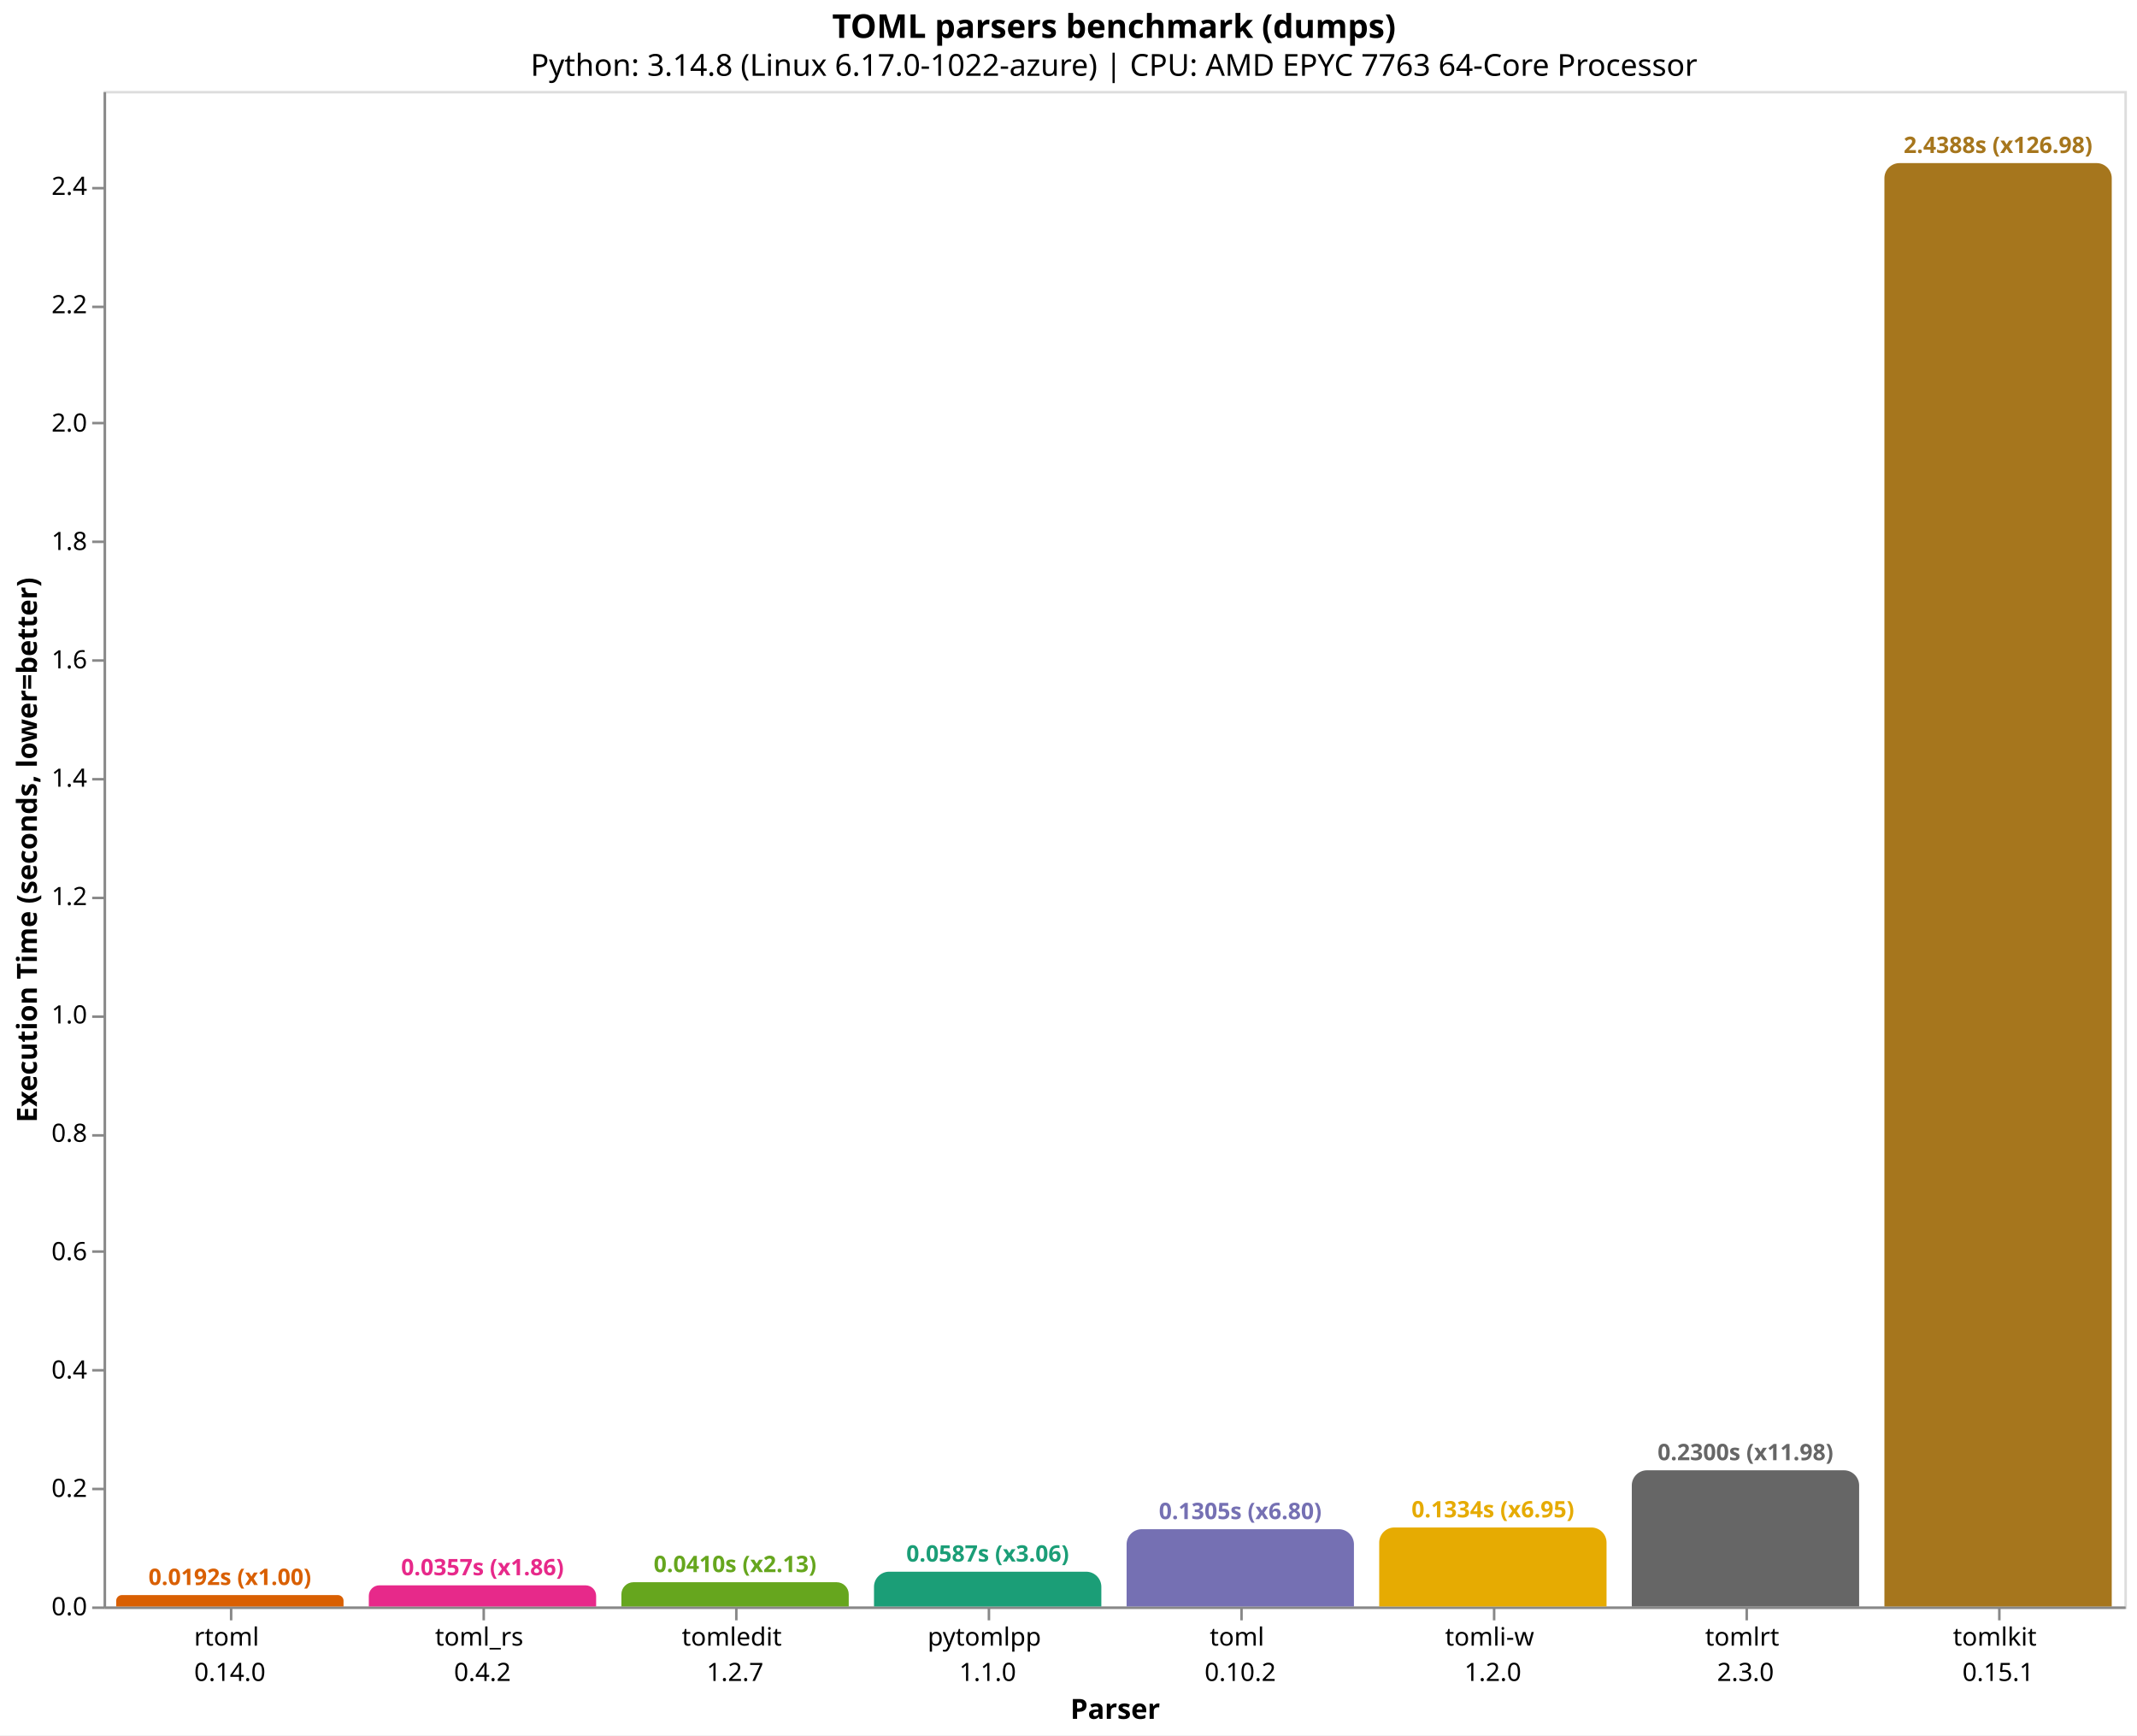
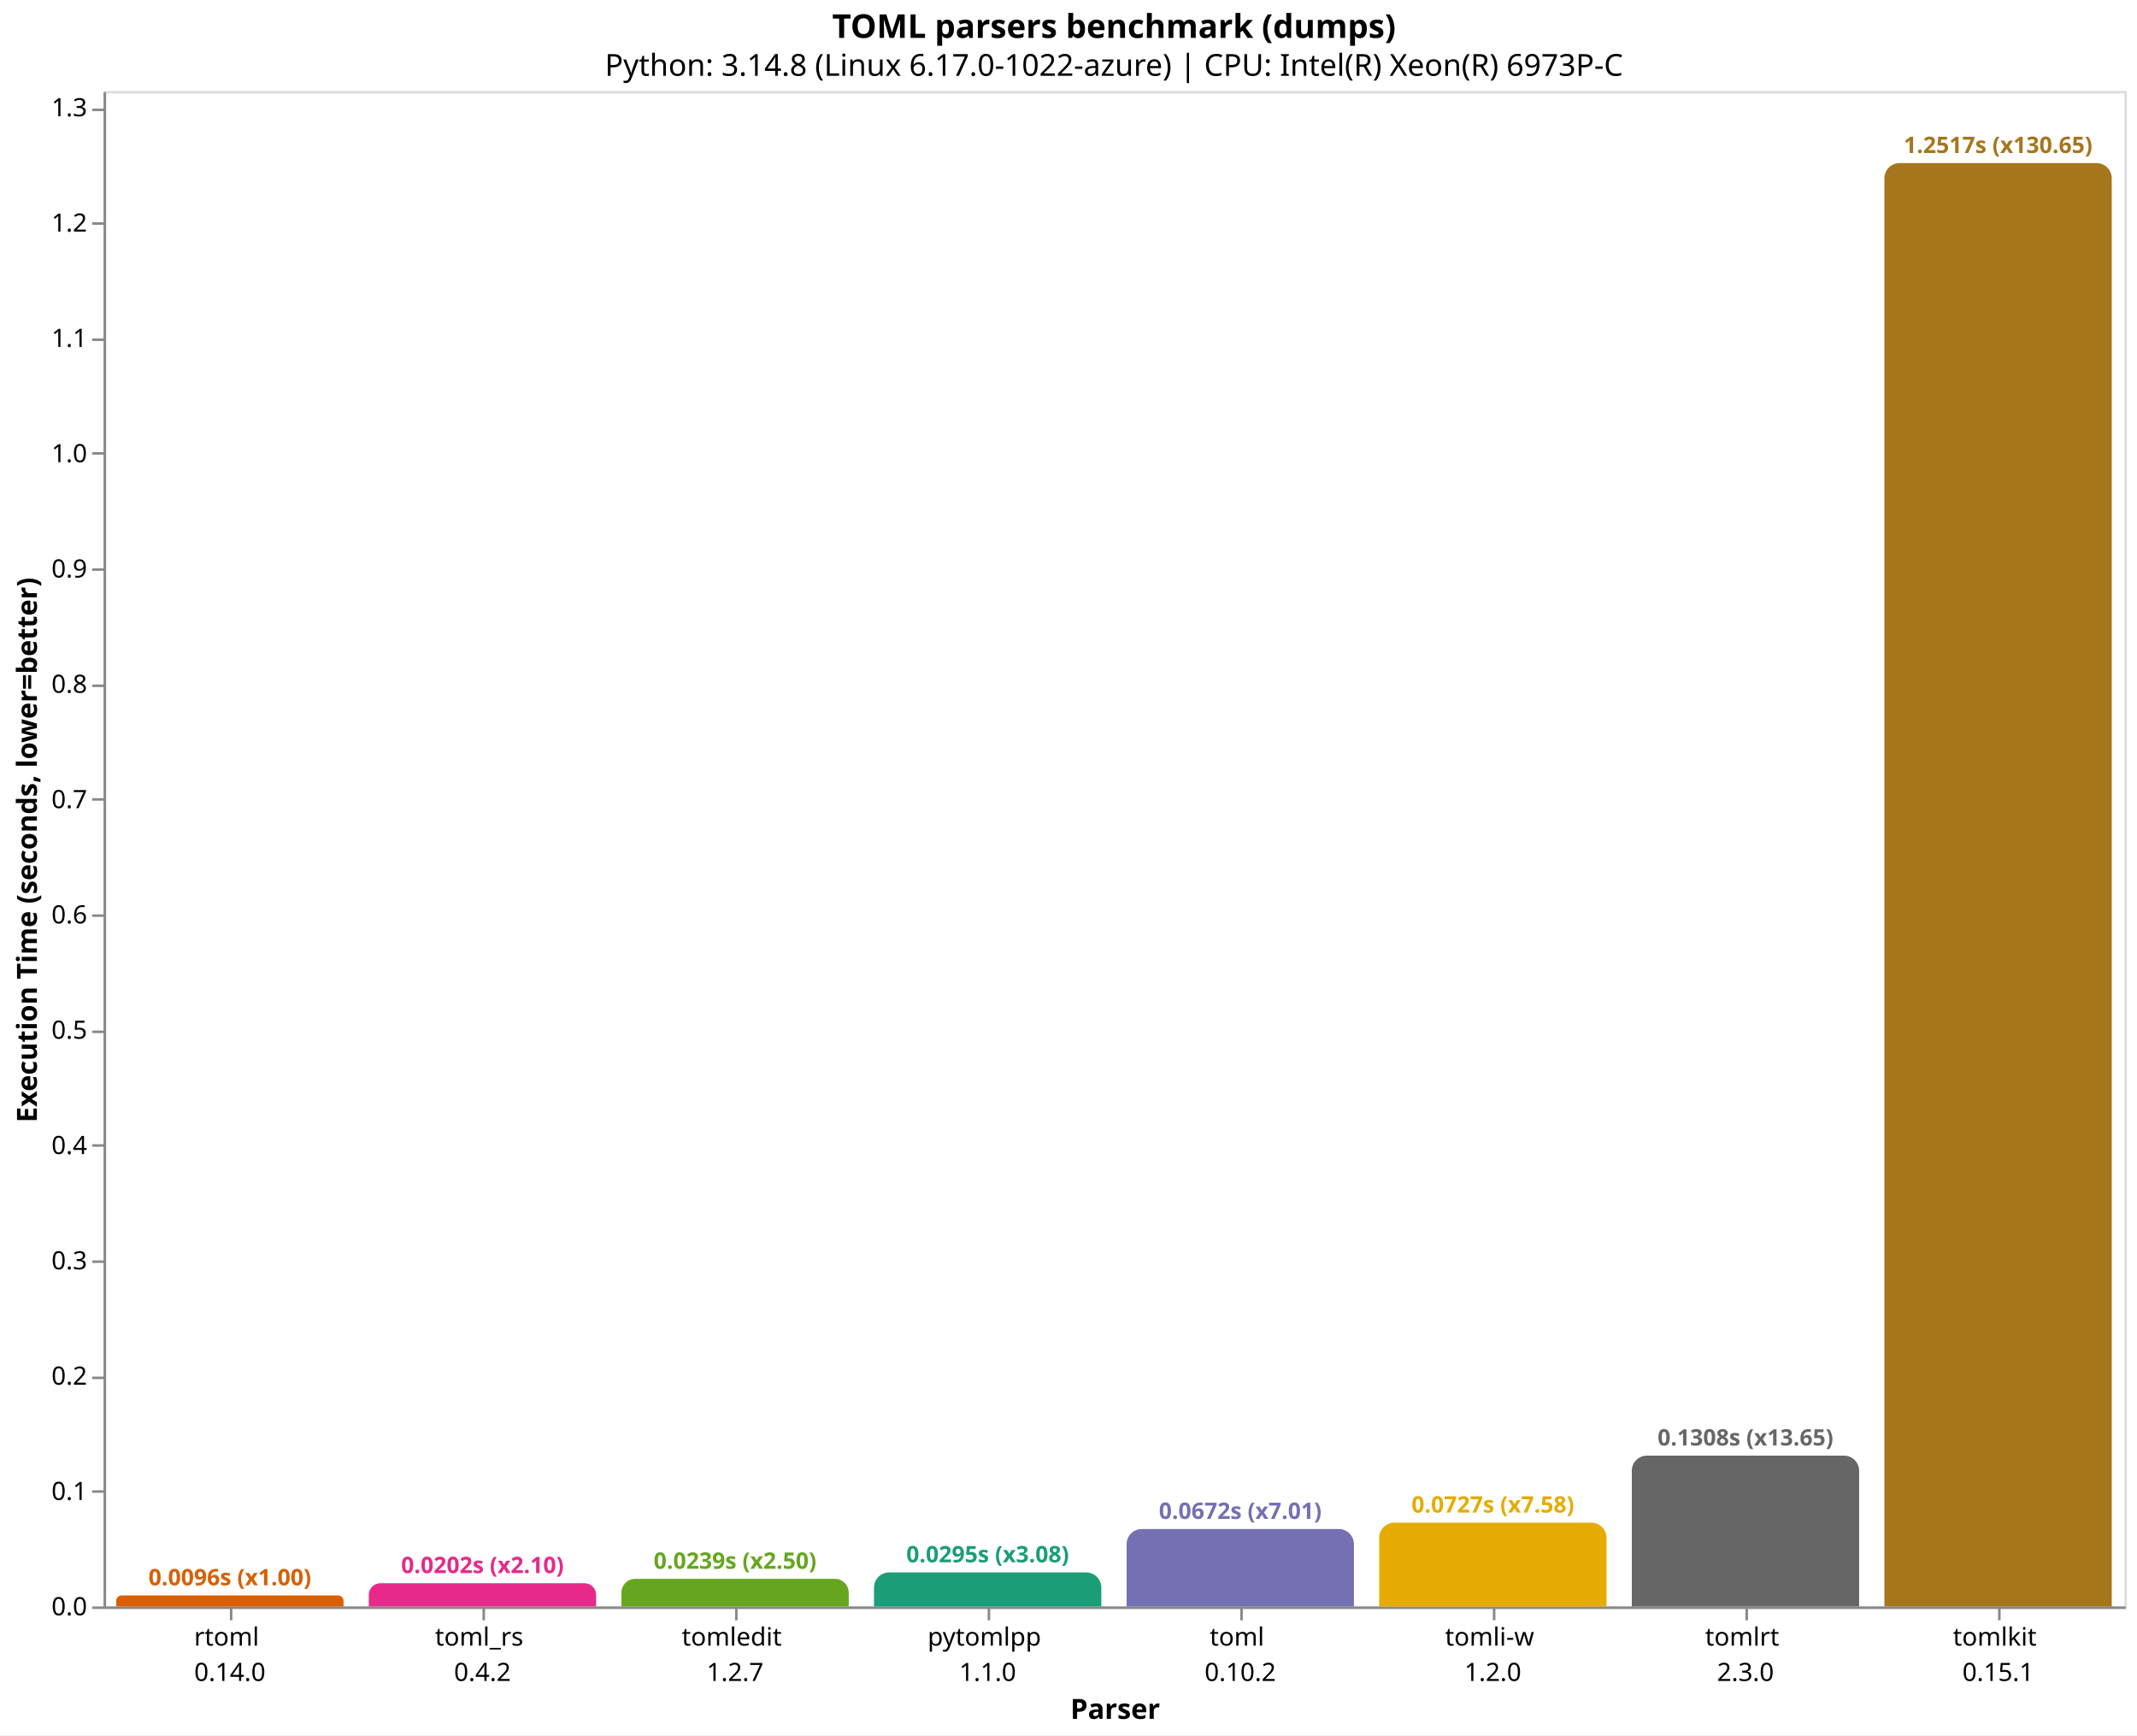
<svg xmlns="http://www.w3.org/2000/svg" version="1.1" class="marks" width="846" height="687" viewBox="0 0 846 687">
  <rect width="846" height="687" fill="white" />
  <g fill="none" stroke-miterlimit="10" transform="translate(41,36)">
    <g class="mark-group role-frame root" role="graphics-object" aria-roledescription="group mark container">
      <g transform="translate(0,0)">
        <path class="background" aria-hidden="true" d="M0.5,0.5h800v600h-800Z" stroke="#ddd" />
        <g>
          <g class="mark-group role-axis" role="graphics-symbol" aria-roledescription="axis" aria-label="X-axis titled 'Parser' for a discrete scale with 8 values: rtoml&#10;0.14.0, toml_rs&#10;0.4.2, tomledit&#10;1.2.7, pytomlpp&#10;1.1.0, toml&#10;0.10.2, ending with tomlkit&#10;0.15.1">
            <g transform="translate(0.5,600.5)">
              <path class="background" aria-hidden="true" d="M0,0h0v0h0Z" pointer-events="none" />
              <g>
                <g class="mark-rule role-axis-tick" pointer-events="none">
                  <line transform="translate(50,0)" x2="0" y2="5" stroke="#888" stroke-width="1" opacity="1" />
                  <line transform="translate(150,0)" x2="0" y2="5" stroke="#888" stroke-width="1" opacity="1" />
                  <line transform="translate(250,0)" x2="0" y2="5" stroke="#888" stroke-width="1" opacity="1" />
                  <line transform="translate(350,0)" x2="0" y2="5" stroke="#888" stroke-width="1" opacity="1" />
                  <line transform="translate(450,0)" x2="0" y2="5" stroke="#888" stroke-width="1" opacity="1" />
                  <line transform="translate(550,0)" x2="0" y2="5" stroke="#888" stroke-width="1" opacity="1" />
                  <line transform="translate(650,0)" x2="0" y2="5" stroke="#888" stroke-width="1" opacity="1" />
                  <line transform="translate(750,0)" x2="0" y2="5" stroke="#888" stroke-width="1" opacity="1" />
                </g>
                <g class="mark-text role-axis-label" pointer-events="none">
                  <text text-anchor="middle" transform="translate(49.5,15)" font-family="sans-serif" font-size="10px" fill="#000" opacity="1">
                    <tspan>rtoml</tspan>
                    <tspan x="0" dy="14">0.14.0</tspan>
                  </text>
                  <text text-anchor="middle" transform="translate(149.5,15)" font-family="sans-serif" font-size="10px" fill="#000" opacity="1">
                    <tspan>toml_rs</tspan>
                    <tspan x="0" dy="14">0.4.2</tspan>
                  </text>
                  <text text-anchor="middle" transform="translate(249.5,15)" font-family="sans-serif" font-size="10px" fill="#000" opacity="1">
                    <tspan>tomledit</tspan>
                    <tspan x="0" dy="14">1.2.7</tspan>
                  </text>
                  <text text-anchor="middle" transform="translate(349.5,15)" font-family="sans-serif" font-size="10px" fill="#000" opacity="1">
                    <tspan>pytomlpp</tspan>
                    <tspan x="0" dy="14">1.1.0</tspan>
                  </text>
                  <text text-anchor="middle" transform="translate(449.5,15)" font-family="sans-serif" font-size="10px" fill="#000" opacity="1">
                    <tspan>toml</tspan>
                    <tspan x="0" dy="14">0.10.2</tspan>
                  </text>
                  <text text-anchor="middle" transform="translate(549.5,15)" font-family="sans-serif" font-size="10px" fill="#000" opacity="1">
                    <tspan>tomli-w</tspan>
                    <tspan x="0" dy="14">1.2.0</tspan>
                  </text>
                  <text text-anchor="middle" transform="translate(649.5,15)" font-family="sans-serif" font-size="10px" fill="#000" opacity="1">
                    <tspan>tomlrt</tspan>
                    <tspan x="0" dy="14">2.3.0</tspan>
                  </text>
                  <text text-anchor="middle" transform="translate(749.5,15)" font-family="sans-serif" font-size="10px" fill="#000" opacity="1">
                    <tspan>tomlkit</tspan>
                    <tspan x="0" dy="14">0.15.1</tspan>
                  </text>
                </g>
                <g class="mark-rule role-axis-domain" pointer-events="none">
                  <line transform="translate(0,0)" x2="800" y2="0" stroke="#888" stroke-width="1" opacity="1" />
                </g>
                <g class="mark-text role-axis-title" pointer-events="none">
                  <text text-anchor="middle" transform="translate(400,44)" font-family="sans-serif" font-size="11px" font-weight="bold" fill="#000" opacity="1">Parser</text>
                </g>
              </g>
              <path class="foreground" aria-hidden="true" d="" pointer-events="none" display="none" />
            </g>
          </g>
-           <g class="mark-group role-axis" role="graphics-symbol" aria-roledescription="axis" aria-label="Y-axis titled 'Execution Time (seconds, lower=better)' for a linear scale with values from 0.0 to 2.6">
+           <g class="mark-group role-axis" role="graphics-symbol" aria-roledescription="axis" aria-label="Y-axis titled 'Execution Time (seconds, lower=better)' for a linear scale with values from 0.0 to 1.3">
            <g transform="translate(0.5,0.5)">
              <path class="background" aria-hidden="true" d="M0,0h0v0h0Z" pointer-events="none" />
              <g>
                <g class="mark-rule role-axis-tick" pointer-events="none">
                  <line transform="translate(0,600)" x2="-5" y2="0" stroke="#888" stroke-width="1" opacity="1" />
-                   <line transform="translate(0,553)" x2="-5" y2="0" stroke="#888" stroke-width="1" opacity="1" />
-                   <line transform="translate(0,506)" x2="-5" y2="0" stroke="#888" stroke-width="1" opacity="1" />
-                   <line transform="translate(0,459)" x2="-5" y2="0" stroke="#888" stroke-width="1" opacity="1" />
-                   <line transform="translate(0,413)" x2="-5" y2="0" stroke="#888" stroke-width="1" opacity="1" />
-                   <line transform="translate(0,366)" x2="-5" y2="0" stroke="#888" stroke-width="1" opacity="1" />
-                   <line transform="translate(0,319)" x2="-5" y2="0" stroke="#888" stroke-width="1" opacity="1" />
-                   <line transform="translate(0,272)" x2="-5" y2="0" stroke="#888" stroke-width="1" opacity="1" />
-                   <line transform="translate(0,225)" x2="-5" y2="0" stroke="#888" stroke-width="1" opacity="1" />
-                   <line transform="translate(0,178)" x2="-5" y2="0" stroke="#888" stroke-width="1" opacity="1" />
-                   <line transform="translate(0,131)" x2="-5" y2="0" stroke="#888" stroke-width="1" opacity="1" />
-                   <line transform="translate(0,85)" x2="-5" y2="0" stroke="#888" stroke-width="1" opacity="1" />
-                   <line transform="translate(0,38)" x2="-5" y2="0" stroke="#888" stroke-width="1" opacity="1" />
+                   <line transform="translate(0,554)" x2="-5" y2="0" stroke="#888" stroke-width="1" opacity="1" />
+                   <line transform="translate(0,509)" x2="-5" y2="0" stroke="#888" stroke-width="1" opacity="1" />
+                   <line transform="translate(0,463)" x2="-5" y2="0" stroke="#888" stroke-width="1" opacity="1" />
+                   <line transform="translate(0,417)" x2="-5" y2="0" stroke="#888" stroke-width="1" opacity="1" />
+                   <line transform="translate(0,372)" x2="-5" y2="0" stroke="#888" stroke-width="1" opacity="1" />
+                   <line transform="translate(0,326)" x2="-5" y2="0" stroke="#888" stroke-width="1" opacity="1" />
+                   <line transform="translate(0,280)" x2="-5" y2="0" stroke="#888" stroke-width="1" opacity="1" />
+                   <line transform="translate(0,235)" x2="-5" y2="0" stroke="#888" stroke-width="1" opacity="1" />
+                   <line transform="translate(0,189)" x2="-5" y2="0" stroke="#888" stroke-width="1" opacity="1" />
+                   <line transform="translate(0,143)" x2="-5" y2="0" stroke="#888" stroke-width="1" opacity="1" />
+                   <line transform="translate(0,98)" x2="-5" y2="0" stroke="#888" stroke-width="1" opacity="1" />
+                   <line transform="translate(0,52)" x2="-5" y2="0" stroke="#888" stroke-width="1" opacity="1" />
+                   <line transform="translate(0,7)" x2="-5" y2="0" stroke="#888" stroke-width="1" opacity="1" />
                </g>
                <g class="mark-text role-axis-label" pointer-events="none">
                  <text text-anchor="end" transform="translate(-7,603)" font-family="sans-serif" font-size="10px" fill="#000" opacity="1">0.0</text>
-                   <text text-anchor="end" transform="translate(-7,556.1379)" font-family="sans-serif" font-size="10px" fill="#000" opacity="1">0.2</text>
-                   <text text-anchor="end" transform="translate(-7,509.2758)" font-family="sans-serif" font-size="10px" fill="#000" opacity="1">0.4</text>
-                   <text text-anchor="end" transform="translate(-7,462.4137)" font-family="sans-serif" font-size="10px" fill="#000" opacity="1">0.6</text>
-                   <text text-anchor="end" transform="translate(-7,415.5517)" font-family="sans-serif" font-size="10px" fill="#000" opacity="1">0.8</text>
-                   <text text-anchor="end" transform="translate(-7,368.6896)" font-family="sans-serif" font-size="10px" fill="#000" opacity="1">1.0</text>
-                   <text text-anchor="end" transform="translate(-7,321.8275)" font-family="sans-serif" font-size="10px" fill="#000" opacity="1">1.2</text>
-                   <text text-anchor="end" transform="translate(-7,274.9654)" font-family="sans-serif" font-size="10px" fill="#000" opacity="1">1.4</text>
-                   <text text-anchor="end" transform="translate(-7,228.1033)" font-family="sans-serif" font-size="10px" fill="#000" opacity="1">1.6</text>
-                   <text text-anchor="end" transform="translate(-7,181.2412)" font-family="sans-serif" font-size="10px" fill="#000" opacity="1">1.8</text>
-                   <text text-anchor="end" transform="translate(-7,134.3791)" font-family="sans-serif" font-size="10px" fill="#000" opacity="1">2.0</text>
-                   <text text-anchor="end" transform="translate(-7,87.51706)" font-family="sans-serif" font-size="10px" fill="#000" opacity="1">2.2</text>
-                   <text text-anchor="end" transform="translate(-7,40.65497)" font-family="sans-serif" font-size="10px" fill="#000" opacity="1">2.4</text>
+                   <text text-anchor="end" transform="translate(-7,557.3491)" font-family="sans-serif" font-size="10px" fill="#000" opacity="1">0.1</text>
+                   <text text-anchor="end" transform="translate(-7,511.6981)" font-family="sans-serif" font-size="10px" fill="#000" opacity="1">0.2</text>
+                   <text text-anchor="end" transform="translate(-7,466.0472)" font-family="sans-serif" font-size="10px" fill="#000" opacity="1">0.3</text>
+                   <text text-anchor="end" transform="translate(-7,420.3963)" font-family="sans-serif" font-size="10px" fill="#000" opacity="1">0.4</text>
+                   <text text-anchor="end" transform="translate(-7,374.7454)" font-family="sans-serif" font-size="10px" fill="#000" opacity="1">0.5</text>
+                   <text text-anchor="end" transform="translate(-7,329.0944)" font-family="sans-serif" font-size="10px" fill="#000" opacity="1">0.6</text>
+                   <text text-anchor="end" transform="translate(-7,283.4435)" font-family="sans-serif" font-size="10px" fill="#000" opacity="1">0.7</text>
+                   <text text-anchor="end" transform="translate(-7,237.7926)" font-family="sans-serif" font-size="10px" fill="#000" opacity="1">0.8</text>
+                   <text text-anchor="end" transform="translate(-7,192.1416)" font-family="sans-serif" font-size="10px" fill="#000" opacity="1">0.9</text>
+                   <text text-anchor="end" transform="translate(-7,146.4907)" font-family="sans-serif" font-size="10px" fill="#000" opacity="1">1.0</text>
+                   <text text-anchor="end" transform="translate(-7,100.8398)" font-family="sans-serif" font-size="10px" fill="#000" opacity="1">1.1</text>
+                   <text text-anchor="end" transform="translate(-7,55.18884)" font-family="sans-serif" font-size="10px" fill="#000" opacity="1">1.2</text>
+                   <text text-anchor="end" transform="translate(-7,9.537915)" font-family="sans-serif" font-size="10px" fill="#000" opacity="1">1.3</text>
                </g>
                <g class="mark-rule role-axis-domain" pointer-events="none">
                  <line transform="translate(0,600)" x2="0" y2="-600" stroke="#888" stroke-width="1" opacity="1" />
                </g>
                <g class="mark-text role-axis-title" pointer-events="none">
                  <text text-anchor="middle" transform="translate(-24.90137,300) rotate(-90) translate(0,-2)" font-family="sans-serif" font-size="11px" font-weight="bold" fill="#000" opacity="1">Execution Time (seconds, lower=better)</text>
                </g>
              </g>
              <path class="foreground" aria-hidden="true" d="" pointer-events="none" display="none" />
            </g>
          </g>
          <g class="mark-group role-scope" role="graphics-object" aria-roledescription="group mark container">
-             <g transform="translate(5,595.4999)">
-               <path class="background" aria-hidden="true" d="M2.25,0L87.75,0C88.992,0,90,1.008,90,2.25L90,4.5C90,4.5,90,4.5,90,4.5L0,4.5C0,4.5,0,4.5,0,4.5L0,2.25C0,1.008,1.008,0,2.25,0Z" />
+             <g transform="translate(5,595.6263)">
+               <path class="background" aria-hidden="true" d="M2.187,0L87.813,0C89.02,0,90,0.98,90,2.187L90,4.374C90,4.374,90,4.374,90,4.374L0,4.374C0,4.374,0,4.374,0,4.374L0,2.187C0,0.98,0.98,0,2.187,0Z" />
              <g clip-path="url(#clip9)">
                <g class="mark-group role-scope" role="graphics-object" aria-roledescription="group mark container">
-                   <g transform="translate(0,-595.4999)">
-                     <path class="background" aria-hidden="true" d="M0,0h90v0h-90Z" />
-                     <g>
-                       <g class="mark-rect role-mark layer_0_marks" role="graphics-object" aria-roledescription="rect mark container">
-                         <path aria-label="Parser: rtoml&#10;0.14.0; Execution Time (seconds, lower=better): 0.019205537; parser: rtoml; Execution Time (s): 0.0192; Slowdown: 1.00" role="graphics-symbol" aria-roledescription="bar" d="M0,595.5h90v4.5h-90Z" fill="#d95f02" />
-                       </g>
-                     </g>
-                     <path class="foreground" aria-hidden="true" d="" display="none" />
-                   </g>
-                 </g>
-               </g>
-               <path class="foreground" aria-hidden="true" d="" display="none" />
-             </g>
-             <g transform="translate(105,591.6439)">
-               <path class="background" aria-hidden="true" d="M4.178,0L85.822,0C88.128,0,90,1.872,90,4.178L90,8.356C90,8.356,90,8.356,90,8.356L0,8.356C0,8.356,0,8.356,0,8.356L0,4.178C0,1.872,1.872,0,4.178,0Z" />
+                   <g transform="translate(0,-595.6263)">
+                     <path class="background" aria-hidden="true" d="M0,0h90v0h-90Z" />
+                     <g>
+                       <g class="mark-rect role-mark layer_0_marks" role="graphics-object" aria-roledescription="rect mark container">
+                         <path aria-label="Parser: rtoml&#10;0.14.0; Execution Time (seconds, lower=better): 0.009580656; parser: rtoml; Execution Time (s): 0.0096; Slowdown: 1.00" role="graphics-symbol" aria-roledescription="bar" d="M0,595.626h90v4.374h-90Z" fill="#d95f02" />
+                       </g>
+                     </g>
+                     <path class="foreground" aria-hidden="true" d="" display="none" />
+                   </g>
+                 </g>
+               </g>
+               <path class="foreground" aria-hidden="true" d="" display="none" />
+             </g>
+             <g transform="translate(105,590.7986)">
+               <path class="background" aria-hidden="true" d="M4.601,0L85.399,0C87.938,0,90,2.062,90,4.601L90,9.201C90,9.201,90,9.201,90,9.201L0,9.201C0,9.201,0,9.201,0,9.201L0,4.601C0,2.062,2.062,0,4.601,0Z" />
              <g clip-path="url(#clip10)">
                <g class="mark-group role-scope" role="graphics-object" aria-roledescription="group mark container">
-                   <g transform="translate(0,-591.6439)">
-                     <path class="background" aria-hidden="true" d="M0,0h90v0h-90Z" />
-                     <g>
-                       <g class="mark-rect role-mark layer_0_marks" role="graphics-object" aria-roledescription="rect mark container">
-                         <path aria-label="Parser: toml_rs&#10;0.4.2; Execution Time (seconds, lower=better): 0.035662727; parser: toml_rs; Execution Time (s): 0.0357; Slowdown: 1.86" role="graphics-symbol" aria-roledescription="bar" d="M0,591.644h90v8.356h-90Z" fill="#e7298a" />
-                       </g>
-                     </g>
-                     <path class="foreground" aria-hidden="true" d="" display="none" />
-                   </g>
-                 </g>
-               </g>
-               <path class="foreground" aria-hidden="true" d="" display="none" />
-             </g>
-             <g transform="translate(205,590.4039)">
-               <path class="background" aria-hidden="true" d="M4.798,0L85.202,0C87.85,0,90,2.15,90,4.798L90,9.596C90,9.596,90,9.596,90,9.596L0,9.596C0,9.596,0,9.596,0,9.596L0,4.798C0,2.15,2.15,0,4.798,0Z" />
+                   <g transform="translate(0,-590.7986)">
+                     <path class="background" aria-hidden="true" d="M0,0h90v0h-90Z" />
+                     <g>
+                       <g class="mark-rect role-mark layer_0_marks" role="graphics-object" aria-roledescription="rect mark container">
+                         <path aria-label="Parser: toml_rs&#10;0.4.2; Execution Time (seconds, lower=better): 0.02015609; parser: toml_rs; Execution Time (s): 0.0202; Slowdown: 2.10" role="graphics-symbol" aria-roledescription="bar" d="M0,590.799h90v9.201h-90Z" fill="#e7298a" />
+                       </g>
+                     </g>
+                     <path class="foreground" aria-hidden="true" d="" display="none" />
+                   </g>
+                 </g>
+               </g>
+               <path class="foreground" aria-hidden="true" d="" display="none" />
+             </g>
+             <g transform="translate(205,589.0765)">
+               <path class="background" aria-hidden="true" d="M5.462,0L84.538,0C87.553,0,90,2.447,90,5.462L90,10.924C90,10.924,90,10.924,90,10.924L0,10.924C0,10.924,0,10.924,0,10.924L0,5.462C0,2.447,2.447,0,5.462,0Z" />
              <g clip-path="url(#clip11)">
                <g class="mark-group role-scope" role="graphics-object" aria-roledescription="group mark container">
-                   <g transform="translate(0,-590.4039)">
-                     <path class="background" aria-hidden="true" d="M0,0h90v0h-90Z" />
-                     <g>
-                       <g class="mark-rect role-mark layer_0_marks" role="graphics-object" aria-roledescription="rect mark container">
-                         <path aria-label="Parser: tomledit&#10;1.2.7; Execution Time (seconds, lower=better): 0.040954575; parser: tomledit; Execution Time (s): 0.0410; Slowdown: 2.13" role="graphics-symbol" aria-roledescription="bar" d="M0,590.404h90v9.596h-90Z" fill="#66a61e" />
-                       </g>
-                     </g>
-                     <path class="foreground" aria-hidden="true" d="" display="none" />
-                   </g>
-                 </g>
-               </g>
-               <path class="foreground" aria-hidden="true" d="" display="none" />
-             </g>
-             <g transform="translate(305,586.2444)">
-               <path class="background" aria-hidden="true" d="M6,0L84,0C87.311,0,90,2.689,90,6L90,13.756C90,13.756,90,13.756,90,13.756L0,13.756C0,13.756,0,13.756,0,13.756L0,6C0,2.689,2.689,0,6,0Z" />
+                   <g transform="translate(0,-589.0765)">
+                     <path class="background" aria-hidden="true" d="M0,0h90v0h-90Z" />
+                     <g>
+                       <g class="mark-rect role-mark layer_0_marks" role="graphics-object" aria-roledescription="rect mark container">
+                         <path aria-label="Parser: tomledit&#10;1.2.7; Execution Time (seconds, lower=better): 0.023928381; parser: tomledit; Execution Time (s): 0.0239; Slowdown: 2.50" role="graphics-symbol" aria-roledescription="bar" d="M0,589.076h90v10.924h-90Z" fill="#66a61e" />
+                       </g>
+                     </g>
+                     <path class="foreground" aria-hidden="true" d="" display="none" />
+                   </g>
+                 </g>
+               </g>
+               <path class="foreground" aria-hidden="true" d="" display="none" />
+             </g>
+             <g transform="translate(305,586.5315)">
+               <path class="background" aria-hidden="true" d="M6,0L84,0C87.311,0,90,2.689,90,6L90,13.469C90,13.469,90,13.469,90,13.469L0,13.469C0,13.469,0,13.469,0,13.469L0,6C0,2.689,2.689,0,6,0Z" />
              <g clip-path="url(#clip12)">
                <g class="mark-group role-scope" role="graphics-object" aria-roledescription="group mark container">
-                   <g transform="translate(0,-586.2444)">
-                     <path class="background" aria-hidden="true" d="M0,0h90v0h-90Z" />
-                     <g>
-                       <g class="mark-rect role-mark layer_0_marks" role="graphics-object" aria-roledescription="rect mark container">
-                         <path aria-label="Parser: pytomlpp&#10;1.1.0; Execution Time (seconds, lower=better): 0.058706572; parser: pytomlpp; Execution Time (s): 0.0587; Slowdown: 3.06" role="graphics-symbol" aria-roledescription="bar" d="M0,586.244h90v13.756h-90Z" fill="#1b9e77" />
-                       </g>
-                     </g>
-                     <path class="foreground" aria-hidden="true" d="" display="none" />
-                   </g>
-                 </g>
-               </g>
-               <path class="foreground" aria-hidden="true" d="" display="none" />
-             </g>
-             <g transform="translate(405,569.4201)">
-               <path class="background" aria-hidden="true" d="M6,0L84,0C87.311,0,90,2.689,90,6L90,30.58C90,30.58,90,30.58,90,30.58L0,30.58C0,30.58,0,30.58,0,30.58L0,6C0,2.689,2.689,0,6,0Z" />
+                   <g transform="translate(0,-586.5315)">
+                     <path class="background" aria-hidden="true" d="M0,0h90v0h-90Z" />
+                     <g>
+                       <g class="mark-rect role-mark layer_0_marks" role="graphics-object" aria-roledescription="rect mark container">
+                         <path aria-label="Parser: pytomlpp&#10;1.1.0; Execution Time (seconds, lower=better): 0.029503315; parser: pytomlpp; Execution Time (s): 0.0295; Slowdown: 3.08" role="graphics-symbol" aria-roledescription="bar" d="M0,586.531h90v13.469h-90Z" fill="#1b9e77" />
+                       </g>
+                     </g>
+                     <path class="foreground" aria-hidden="true" d="" display="none" />
+                   </g>
+                 </g>
+               </g>
+               <path class="foreground" aria-hidden="true" d="" display="none" />
+             </g>
+             <g transform="translate(405,569.3437)">
+               <path class="background" aria-hidden="true" d="M6,0L84,0C87.311,0,90,2.689,90,6L90,30.656C90,30.656,90,30.656,90,30.656L0,30.656C0,30.656,0,30.656,0,30.656L0,6C0,2.689,2.689,0,6,0Z" />
              <g clip-path="url(#clip13)">
                <g class="mark-group role-scope" role="graphics-object" aria-roledescription="group mark container">
-                   <g transform="translate(0,-569.4201)">
-                     <path class="background" aria-hidden="true" d="M0,0h90v0h-90Z" />
-                     <g>
-                       <g class="mark-rect role-mark layer_0_marks" role="graphics-object" aria-roledescription="rect mark container">
-                         <path aria-label="Parser: toml&#10;0.10.2; Execution Time (seconds, lower=better): 0.130510302; parser: toml; Execution Time (s): 0.1305; Slowdown: 6.80" role="graphics-symbol" aria-roledescription="bar" d="M0,569.42h90v30.58h-90Z" fill="#7570b3" />
-                       </g>
-                     </g>
-                     <path class="foreground" aria-hidden="true" d="" display="none" />
-                   </g>
-                 </g>
-               </g>
-               <path class="foreground" aria-hidden="true" d="" display="none" />
-             </g>
-             <g transform="translate(505,568.7379)">
-               <path class="background" aria-hidden="true" d="M6,0L84,0C87.311,0,90,2.689,90,6L90,31.262C90,31.262,90,31.262,90,31.262L0,31.262C0,31.262,0,31.262,0,31.262L0,6C0,2.689,2.689,0,6,0Z" />
+                   <g transform="translate(0,-569.3437)">
+                     <path class="background" aria-hidden="true" d="M0,0h90v0h-90Z" />
+                     <g>
+                       <g class="mark-rect role-mark layer_0_marks" role="graphics-object" aria-roledescription="rect mark container">
+                         <path aria-label="Parser: toml&#10;0.10.2; Execution Time (seconds, lower=better): 0.067153802; parser: toml; Execution Time (s): 0.0672; Slowdown: 7.01" role="graphics-symbol" aria-roledescription="bar" d="M0,569.344h90v30.656h-90Z" fill="#7570b3" />
+                       </g>
+                     </g>
+                     <path class="foreground" aria-hidden="true" d="" display="none" />
+                   </g>
+                 </g>
+               </g>
+               <path class="foreground" aria-hidden="true" d="" display="none" />
+             </g>
+             <g transform="translate(505,566.8303)">
+               <path class="background" aria-hidden="true" d="M6,0L84,0C87.311,0,90,2.689,90,6L90,33.17C90,33.17,90,33.17,90,33.17L0,33.17C0,33.17,0,33.17,0,33.17L0,6C0,2.689,2.689,0,6,0Z" />
              <g clip-path="url(#clip14)">
                <g class="mark-group role-scope" role="graphics-object" aria-roledescription="group mark container">
-                   <g transform="translate(0,-568.7379)">
-                     <path class="background" aria-hidden="true" d="M0,0h90v0h-90Z" />
-                     <g>
-                       <g class="mark-rect role-mark layer_0_marks" role="graphics-object" aria-roledescription="rect mark container">
-                         <path aria-label="Parser: tomli-w&#10;1.2.0; Execution Time (seconds, lower=better): 0.133421919; parser: tomli-w; Execution Time (s): 0.1334; Slowdown: 6.95" role="graphics-symbol" aria-roledescription="bar" d="M0,568.738h90v31.262h-90Z" fill="#e6ab02" />
-                       </g>
-                     </g>
-                     <path class="foreground" aria-hidden="true" d="" display="none" />
-                   </g>
-                 </g>
-               </g>
-               <path class="foreground" aria-hidden="true" d="" display="none" />
-             </g>
-             <g transform="translate(605,546.098)">
-               <path class="background" aria-hidden="true" d="M6,0L84,0C87.311,0,90,2.689,90,6L90,53.902C90,53.902,90,53.902,90,53.902L0,53.902C0,53.902,0,53.902,0,53.902L0,6C0,2.689,2.689,0,6,0Z" />
+                   <g transform="translate(0,-566.8303)">
+                     <path class="background" aria-hidden="true" d="M0,0h90v0h-90Z" />
+                     <g>
+                       <g class="mark-rect role-mark layer_0_marks" role="graphics-object" aria-roledescription="rect mark container">
+                         <path aria-label="Parser: tomli-w&#10;1.2.0; Execution Time (seconds, lower=better): 0.072659483; parser: tomli-w; Execution Time (s): 0.0727; Slowdown: 7.58" role="graphics-symbol" aria-roledescription="bar" d="M0,566.83h90v33.17h-90Z" fill="#e6ab02" />
+                       </g>
+                     </g>
+                     <path class="foreground" aria-hidden="true" d="" display="none" />
+                   </g>
+                 </g>
+               </g>
+               <path class="foreground" aria-hidden="true" d="" display="none" />
+             </g>
+             <g transform="translate(605,540.2838)">
+               <path class="background" aria-hidden="true" d="M6,0L84,0C87.311,0,90,2.689,90,6L90,59.716C90,59.716,90,59.716,90,59.716L0,59.716C0,59.716,0,59.716,0,59.716L0,6C0,2.689,2.689,0,6,0Z" />
              <g clip-path="url(#clip15)">
                <g class="mark-group role-scope" role="graphics-object" aria-roledescription="group mark container">
-                   <g transform="translate(0,-546.098)">
-                     <path class="background" aria-hidden="true" d="M0,0h90v0h-90Z" />
-                     <g>
-                       <g class="mark-rect role-mark layer_0_marks" role="graphics-object" aria-roledescription="rect mark container">
-                         <path aria-label="Parser: tomlrt&#10;2.3.0; Execution Time (seconds, lower=better): 0.230045085; parser: tomlrt; Execution Time (s): 0.2300; Slowdown: 11.98" role="graphics-symbol" aria-roledescription="bar" d="M0,546.098h90v53.902h-90Z" fill="#666666" />
+                   <g transform="translate(0,-540.2838)">
+                     <path class="background" aria-hidden="true" d="M0,0h90v0h-90Z" />
+                     <g>
+                       <g class="mark-rect role-mark layer_0_marks" role="graphics-object" aria-roledescription="rect mark container">
+                         <path aria-label="Parser: tomlrt&#10;2.3.0; Execution Time (seconds, lower=better): 0.130810376; parser: tomlrt; Execution Time (s): 0.1308; Slowdown: 13.65" role="graphics-symbol" aria-roledescription="bar" d="M0,540.284h90v59.716h-90Z" fill="#666666" />
                      </g>
                    </g>
                    <path class="foreground" aria-hidden="true" d="" display="none" />
                  </g>
                </g>
              </g>
              <path class="foreground" aria-hidden="true" d="" display="none" />
            </g>
            <g transform="translate(705,28.57143)">
              <path class="background" aria-hidden="true" d="M6,0L84,0C87.311,0,90,2.689,90,6L90,571.429C90,571.429,90,571.429,90,571.429L0,571.429C0,571.429,0,571.429,0,571.429L0,6C0,2.689,2.689,0,6,0Z" />
              <g clip-path="url(#clip16)">
                <g class="mark-group role-scope" role="graphics-object" aria-roledescription="group mark container">
                  <g transform="translate(0,-28.57143)">
                    <path class="background" aria-hidden="true" d="M0,0h90v0h-90Z" />
                    <g>
                      <g class="mark-rect role-mark layer_0_marks" role="graphics-object" aria-roledescription="rect mark container">
-                         <path aria-label="Parser: tomlkit&#10;0.15.1; Execution Time (seconds, lower=better): 2.43876712; parser: tomlkit; Execution Time (s): 2.4388; Slowdown: 126.98" role="graphics-symbol" aria-roledescription="bar" d="M0,28.571h90v571.429h-90Z" fill="#a6761d" />
+                         <path aria-label="Parser: tomlkit&#10;0.15.1; Execution Time (seconds, lower=better): 1.251734798; parser: tomlkit; Execution Time (s): 1.2517; Slowdown: 130.65" role="graphics-symbol" aria-roledescription="bar" d="M0,28.571h90v571.429h-90Z" fill="#a6761d" />
                      </g>
                    </g>
                    <path class="foreground" aria-hidden="true" d="" display="none" />
                  </g>
                </g>
              </g>
              <path class="foreground" aria-hidden="true" d="" display="none" />
            </g>
          </g>
          <g class="mark-text role-mark layer_1_marks" role="graphics-object" aria-roledescription="text mark container">
-             <text aria-label="Parser: rtoml&#10;0.14.0; Execution Time (seconds, lower=better): 0.019205537; parser: rtoml; label: 0.0192s (x1.00); Execution Time (s): 0.0192; Slowdown: 1.00" role="graphics-symbol" aria-roledescription="text mark" text-anchor="middle" transform="translate(50,591.4999)" font-family="sans-serif" font-size="9px" font-weight="bold" fill="#d95f02">0.0192s (x1.00)</text>
-             <text aria-label="Parser: toml_rs&#10;0.4.2; Execution Time (seconds, lower=better): 0.035662727; parser: toml_rs; label: 0.0357s (x1.86); Execution Time (s): 0.0357; Slowdown: 1.86" role="graphics-symbol" aria-roledescription="text mark" text-anchor="middle" transform="translate(150,587.6439)" font-family="sans-serif" font-size="9px" font-weight="bold" fill="#e7298a">0.0357s (x1.86)</text>
-             <text aria-label="Parser: tomledit&#10;1.2.7; Execution Time (seconds, lower=better): 0.040954575; parser: tomledit; label: 0.0410s (x2.13); Execution Time (s): 0.0410; Slowdown: 2.13" role="graphics-symbol" aria-roledescription="text mark" text-anchor="middle" transform="translate(250,586.4039)" font-family="sans-serif" font-size="9px" font-weight="bold" fill="#66a61e">0.0410s (x2.13)</text>
-             <text aria-label="Parser: pytomlpp&#10;1.1.0; Execution Time (seconds, lower=better): 0.058706572; parser: pytomlpp; label: 0.0587s (x3.06); Execution Time (s): 0.0587; Slowdown: 3.06" role="graphics-symbol" aria-roledescription="text mark" text-anchor="middle" transform="translate(350,582.2444)" font-family="sans-serif" font-size="9px" font-weight="bold" fill="#1b9e77">0.0587s (x3.06)</text>
-             <text aria-label="Parser: toml&#10;0.10.2; Execution Time (seconds, lower=better): 0.130510302; parser: toml; label: 0.1305s (x6.80); Execution Time (s): 0.1305; Slowdown: 6.80" role="graphics-symbol" aria-roledescription="text mark" text-anchor="middle" transform="translate(450,565.4201)" font-family="sans-serif" font-size="9px" font-weight="bold" fill="#7570b3">0.1305s (x6.80)</text>
-             <text aria-label="Parser: tomli-w&#10;1.2.0; Execution Time (seconds, lower=better): 0.133421919; parser: tomli-w; label: 0.1334s (x6.95); Execution Time (s): 0.1334; Slowdown: 6.95" role="graphics-symbol" aria-roledescription="text mark" text-anchor="middle" transform="translate(550,564.7379)" font-family="sans-serif" font-size="9px" font-weight="bold" fill="#e6ab02">0.1334s (x6.95)</text>
-             <text aria-label="Parser: tomlrt&#10;2.3.0; Execution Time (seconds, lower=better): 0.230045085; parser: tomlrt; label: 0.2300s (x11.98); Execution Time (s): 0.2300; Slowdown: 11.98" role="graphics-symbol" aria-roledescription="text mark" text-anchor="middle" transform="translate(650,542.098)" font-family="sans-serif" font-size="9px" font-weight="bold" fill="#666666">0.2300s (x11.98)</text>
-             <text aria-label="Parser: tomlkit&#10;0.15.1; Execution Time (seconds, lower=better): 2.43876712; parser: tomlkit; label: 2.4388s (x126.98); Execution Time (s): 2.4388; Slowdown: 126.98" role="graphics-symbol" aria-roledescription="text mark" text-anchor="middle" transform="translate(750,24.57143)" font-family="sans-serif" font-size="9px" font-weight="bold" fill="#a6761d">2.4388s (x126.98)</text>
+             <text aria-label="Parser: rtoml&#10;0.14.0; Execution Time (seconds, lower=better): 0.009580656; parser: rtoml; label: 0.0096s (x1.00); Execution Time (s): 0.0096; Slowdown: 1.00" role="graphics-symbol" aria-roledescription="text mark" text-anchor="middle" transform="translate(50,591.6263)" font-family="sans-serif" font-size="9px" font-weight="bold" fill="#d95f02">0.0096s (x1.00)</text>
+             <text aria-label="Parser: toml_rs&#10;0.4.2; Execution Time (seconds, lower=better): 0.02015609; parser: toml_rs; label: 0.0202s (x2.10); Execution Time (s): 0.0202; Slowdown: 2.10" role="graphics-symbol" aria-roledescription="text mark" text-anchor="middle" transform="translate(150,586.7986)" font-family="sans-serif" font-size="9px" font-weight="bold" fill="#e7298a">0.0202s (x2.10)</text>
+             <text aria-label="Parser: tomledit&#10;1.2.7; Execution Time (seconds, lower=better): 0.023928381; parser: tomledit; label: 0.0239s (x2.50); Execution Time (s): 0.0239; Slowdown: 2.50" role="graphics-symbol" aria-roledescription="text mark" text-anchor="middle" transform="translate(250,585.0765)" font-family="sans-serif" font-size="9px" font-weight="bold" fill="#66a61e">0.0239s (x2.50)</text>
+             <text aria-label="Parser: pytomlpp&#10;1.1.0; Execution Time (seconds, lower=better): 0.029503315; parser: pytomlpp; label: 0.0295s (x3.08); Execution Time (s): 0.0295; Slowdown: 3.08" role="graphics-symbol" aria-roledescription="text mark" text-anchor="middle" transform="translate(350,582.5315)" font-family="sans-serif" font-size="9px" font-weight="bold" fill="#1b9e77">0.0295s (x3.08)</text>
+             <text aria-label="Parser: toml&#10;0.10.2; Execution Time (seconds, lower=better): 0.067153802; parser: toml; label: 0.0672s (x7.01); Execution Time (s): 0.0672; Slowdown: 7.01" role="graphics-symbol" aria-roledescription="text mark" text-anchor="middle" transform="translate(450,565.3437)" font-family="sans-serif" font-size="9px" font-weight="bold" fill="#7570b3">0.0672s (x7.01)</text>
+             <text aria-label="Parser: tomli-w&#10;1.2.0; Execution Time (seconds, lower=better): 0.072659483; parser: tomli-w; label: 0.0727s (x7.58); Execution Time (s): 0.0727; Slowdown: 7.58" role="graphics-symbol" aria-roledescription="text mark" text-anchor="middle" transform="translate(550,562.8303)" font-family="sans-serif" font-size="9px" font-weight="bold" fill="#e6ab02">0.0727s (x7.58)</text>
+             <text aria-label="Parser: tomlrt&#10;2.3.0; Execution Time (seconds, lower=better): 0.130810376; parser: tomlrt; label: 0.1308s (x13.65); Execution Time (s): 0.1308; Slowdown: 13.65" role="graphics-symbol" aria-roledescription="text mark" text-anchor="middle" transform="translate(650,536.2838)" font-family="sans-serif" font-size="9px" font-weight="bold" fill="#666666">0.1308s (x13.65)</text>
+             <text aria-label="Parser: tomlkit&#10;0.15.1; Execution Time (seconds, lower=better): 1.251734798; parser: tomlkit; label: 1.2517s (x130.65); Execution Time (s): 1.2517; Slowdown: 130.65" role="graphics-symbol" aria-roledescription="text mark" text-anchor="middle" transform="translate(750,24.57143)" font-family="sans-serif" font-size="9px" font-weight="bold" fill="#a6761d">1.2517s (x130.65)</text>
          </g>
          <g class="mark-group role-title">
            <g transform="translate(400,-31)">
              <path class="background" aria-hidden="true" d="M0,0h0v0h0Z" pointer-events="none" />
              <g>
                <g class="mark-text role-title-text" role="graphics-symbol" aria-roledescription="title" aria-label="Title text 'TOML parsers benchmark (dumps)'" pointer-events="none">
                  <text text-anchor="middle" transform="translate(0,10)" font-family="sans-serif" font-size="13px" font-weight="bold" fill="#000" opacity="1">TOML parsers benchmark (dumps)</text>
                </g>
-                 <g class="mark-text role-title-subtitle" role="graphics-symbol" aria-roledescription="subtitle" aria-label="Subtitle text 'Python: 3.14.8 (Linux 6.17.0-1022-azure) | CPU: AMD EPYC 7763 64-Core Processor'" pointer-events="none">
-                   <text text-anchor="middle" transform="translate(0,25)" font-family="sans-serif" font-size="12px" fill="#000" opacity="1">Python: 3.14.8 (Linux 6.17.0-1022-azure) | CPU: AMD EPYC 7763 64-Core Processor</text>
+                 <g class="mark-text role-title-subtitle" role="graphics-symbol" aria-roledescription="subtitle" aria-label="Subtitle text 'Python: 3.14.8 (Linux 6.17.0-1022-azure) | CPU: Intel(R) Xeon(R) 6973P-C'" pointer-events="none">
+                   <text text-anchor="middle" transform="translate(0,25)" font-family="sans-serif" font-size="12px" fill="#000" opacity="1">Python: 3.14.8 (Linux 6.17.0-1022-azure) | CPU: Intel(R) Xeon(R) 6973P-C</text>
                </g>
              </g>
              <path class="foreground" aria-hidden="true" d="" pointer-events="none" display="none" />
            </g>
          </g>
        </g>
        <path class="foreground" aria-hidden="true" d="" display="none" />
      </g>
    </g>
  </g>
  <defs>
    <clipPath id="clip9">
-       <path d="M2.25,0L87.75,0C88.992,0,90,1.008,90,2.25L90,4.5C90,4.5,90,4.5,90,4.5L0,4.5C0,4.5,0,4.5,0,4.5L0,2.25C0,1.008,1.008,0,2.25,0Z" />
+       <path d="M2.187,0L87.813,0C89.02,0,90,0.98,90,2.187L90,4.374C90,4.374,90,4.374,90,4.374L0,4.374C0,4.374,0,4.374,0,4.374L0,2.187C0,0.98,0.98,0,2.187,0Z" />
    </clipPath>
    <clipPath id="clip10">
-       <path d="M4.178,0L85.822,0C88.128,0,90,1.872,90,4.178L90,8.356C90,8.356,90,8.356,90,8.356L0,8.356C0,8.356,0,8.356,0,8.356L0,4.178C0,1.872,1.872,0,4.178,0Z" />
+       <path d="M4.601,0L85.399,0C87.938,0,90,2.062,90,4.601L90,9.201C90,9.201,90,9.201,90,9.201L0,9.201C0,9.201,0,9.201,0,9.201L0,4.601C0,2.062,2.062,0,4.601,0Z" />
    </clipPath>
    <clipPath id="clip11">
-       <path d="M4.798,0L85.202,0C87.85,0,90,2.15,90,4.798L90,9.596C90,9.596,90,9.596,90,9.596L0,9.596C0,9.596,0,9.596,0,9.596L0,4.798C0,2.15,2.15,0,4.798,0Z" />
+       <path d="M5.462,0L84.538,0C87.553,0,90,2.447,90,5.462L90,10.924C90,10.924,90,10.924,90,10.924L0,10.924C0,10.924,0,10.924,0,10.924L0,5.462C0,2.447,2.447,0,5.462,0Z" />
    </clipPath>
    <clipPath id="clip12">
-       <path d="M6,0L84,0C87.311,0,90,2.689,90,6L90,13.756C90,13.756,90,13.756,90,13.756L0,13.756C0,13.756,0,13.756,0,13.756L0,6C0,2.689,2.689,0,6,0Z" />
+       <path d="M6,0L84,0C87.311,0,90,2.689,90,6L90,13.469C90,13.469,90,13.469,90,13.469L0,13.469C0,13.469,0,13.469,0,13.469L0,6C0,2.689,2.689,0,6,0Z" />
    </clipPath>
    <clipPath id="clip13">
-       <path d="M6,0L84,0C87.311,0,90,2.689,90,6L90,30.58C90,30.58,90,30.58,90,30.58L0,30.58C0,30.58,0,30.58,0,30.58L0,6C0,2.689,2.689,0,6,0Z" />
+       <path d="M6,0L84,0C87.311,0,90,2.689,90,6L90,30.656C90,30.656,90,30.656,90,30.656L0,30.656C0,30.656,0,30.656,0,30.656L0,6C0,2.689,2.689,0,6,0Z" />
    </clipPath>
    <clipPath id="clip14">
-       <path d="M6,0L84,0C87.311,0,90,2.689,90,6L90,31.262C90,31.262,90,31.262,90,31.262L0,31.262C0,31.262,0,31.262,0,31.262L0,6C0,2.689,2.689,0,6,0Z" />
+       <path d="M6,0L84,0C87.311,0,90,2.689,90,6L90,33.17C90,33.17,90,33.17,90,33.17L0,33.17C0,33.17,0,33.17,0,33.17L0,6C0,2.689,2.689,0,6,0Z" />
    </clipPath>
    <clipPath id="clip15">
-       <path d="M6,0L84,0C87.311,0,90,2.689,90,6L90,53.902C90,53.902,90,53.902,90,53.902L0,53.902C0,53.902,0,53.902,0,53.902L0,6C0,2.689,2.689,0,6,0Z" />
+       <path d="M6,0L84,0C87.311,0,90,2.689,90,6L90,59.716C90,59.716,90,59.716,90,59.716L0,59.716C0,59.716,0,59.716,0,59.716L0,6C0,2.689,2.689,0,6,0Z" />
    </clipPath>
    <clipPath id="clip16">
      <path d="M6,0L84,0C87.311,0,90,2.689,90,6L90,571.429C90,571.429,90,571.429,90,571.429L0,571.429C0,571.429,0,571.429,0,571.429L0,6C0,2.689,2.689,0,6,0Z" />
    </clipPath>
  </defs>
</svg>
